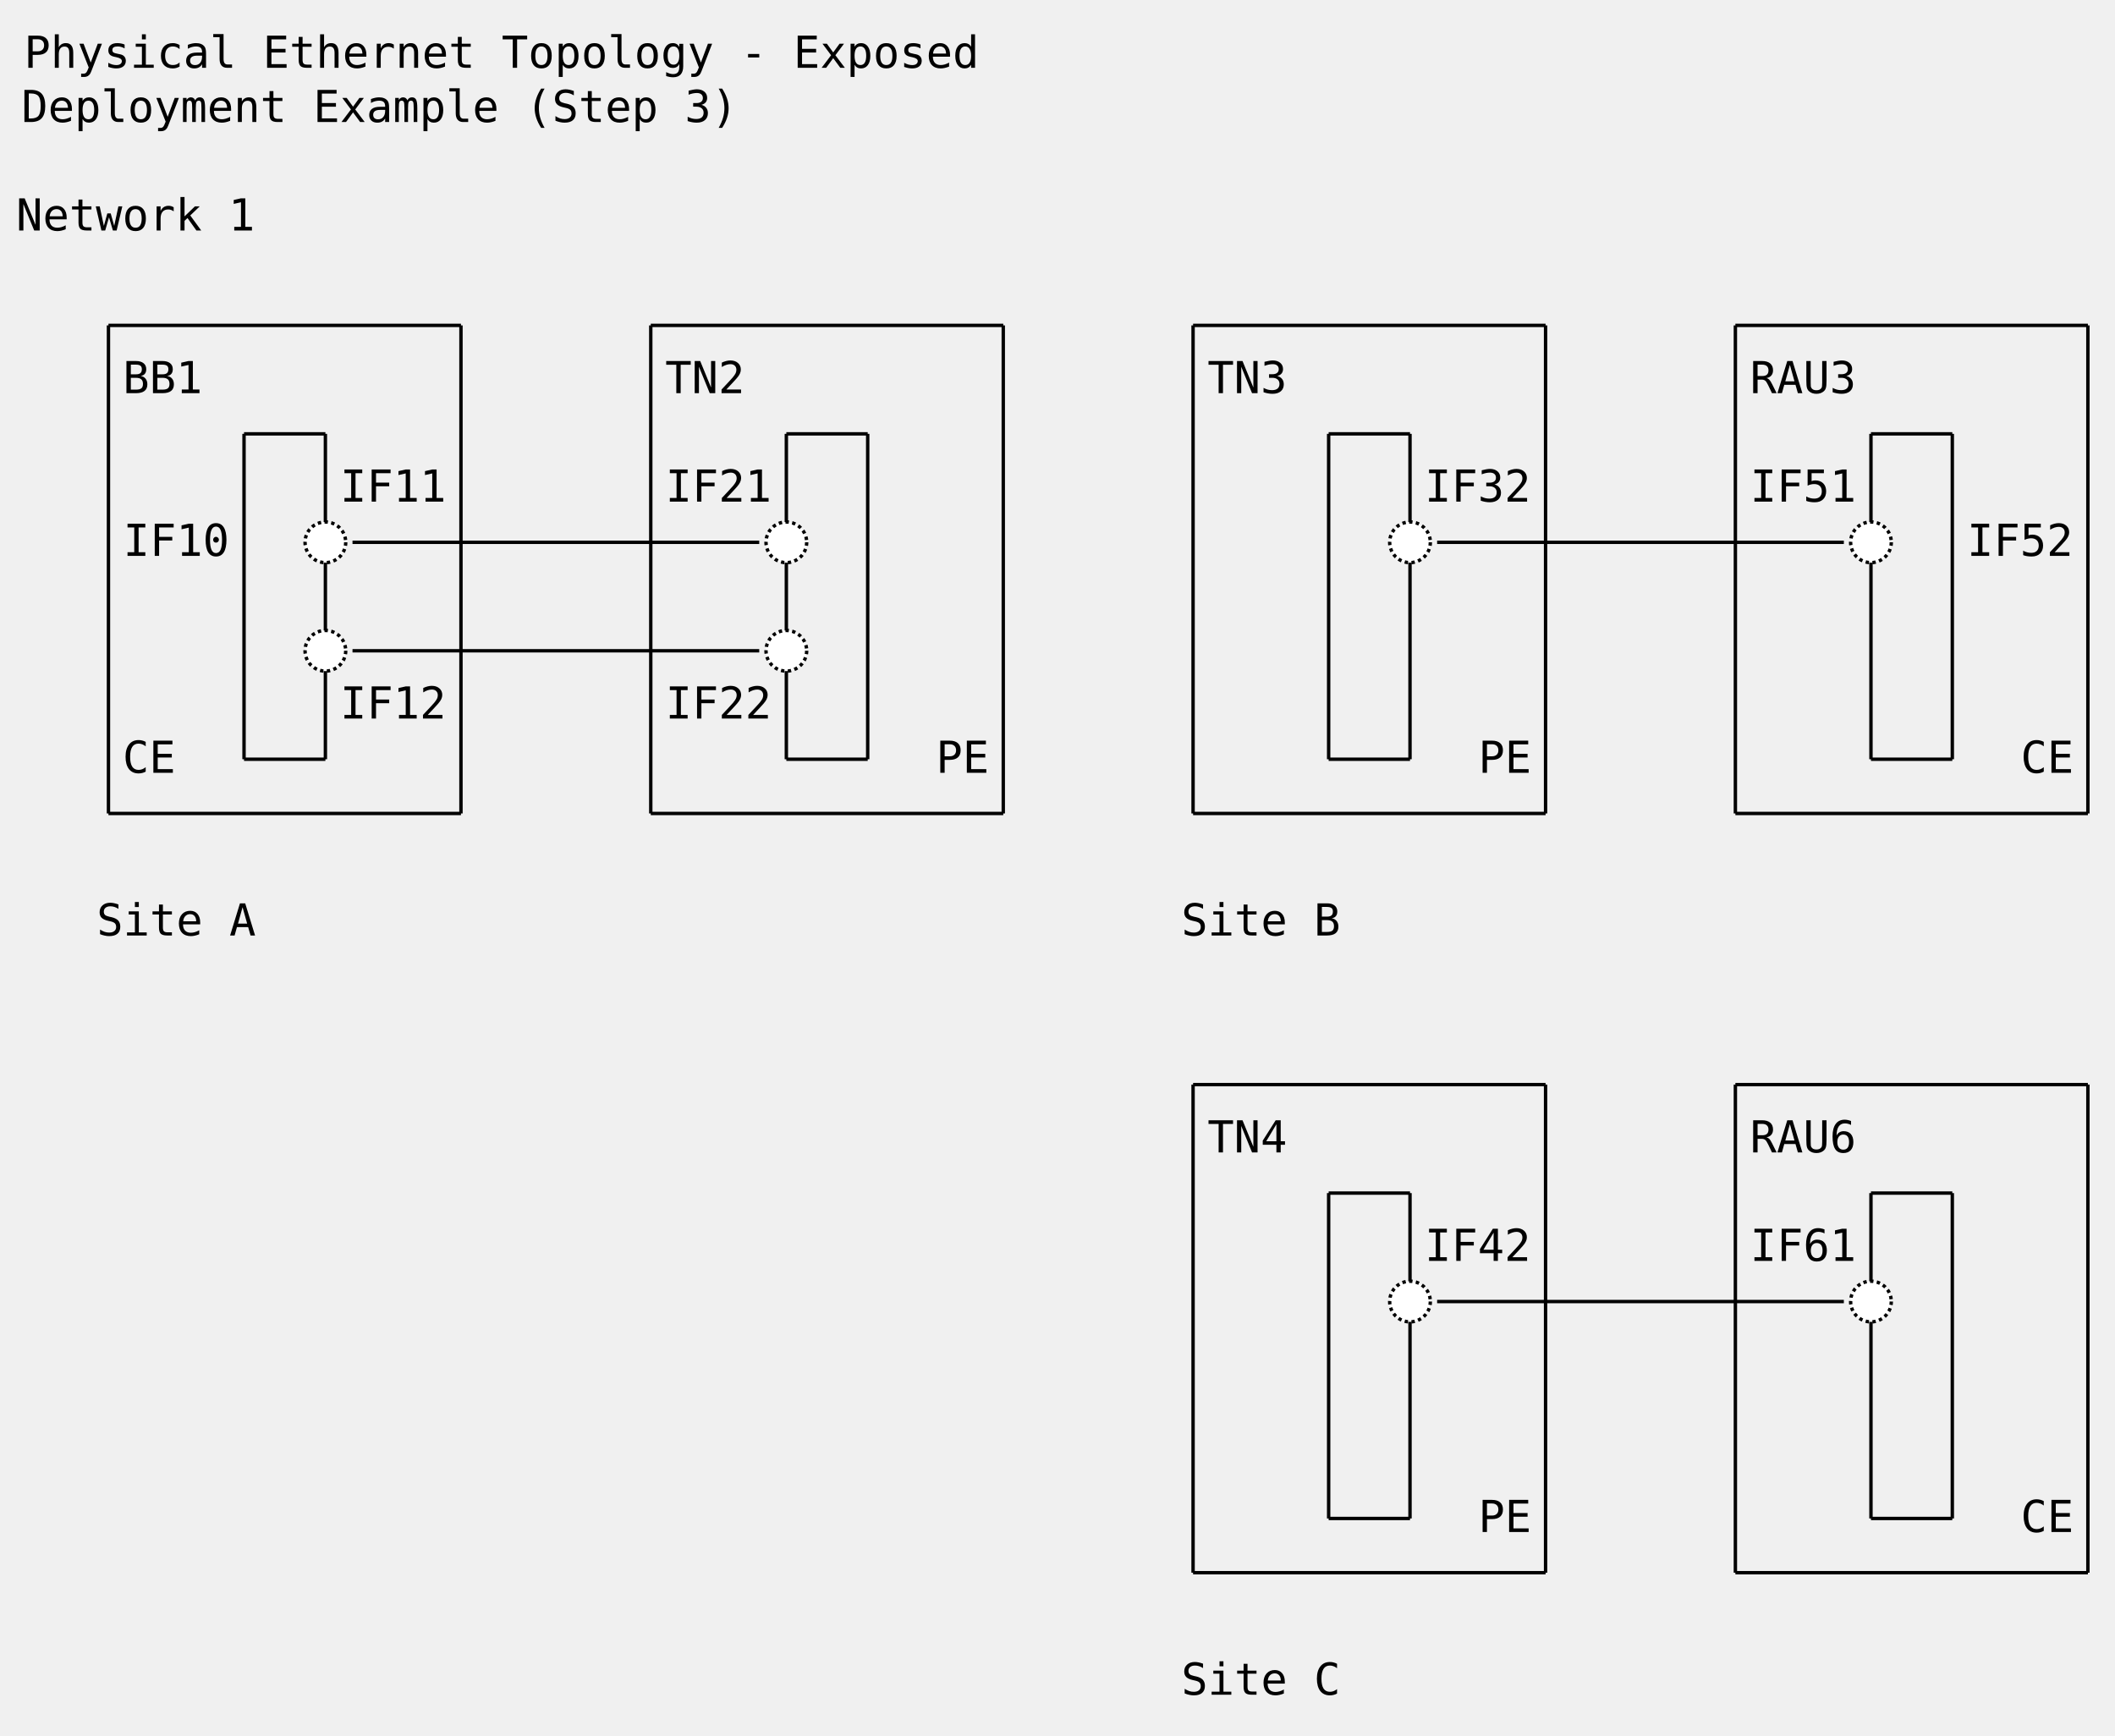
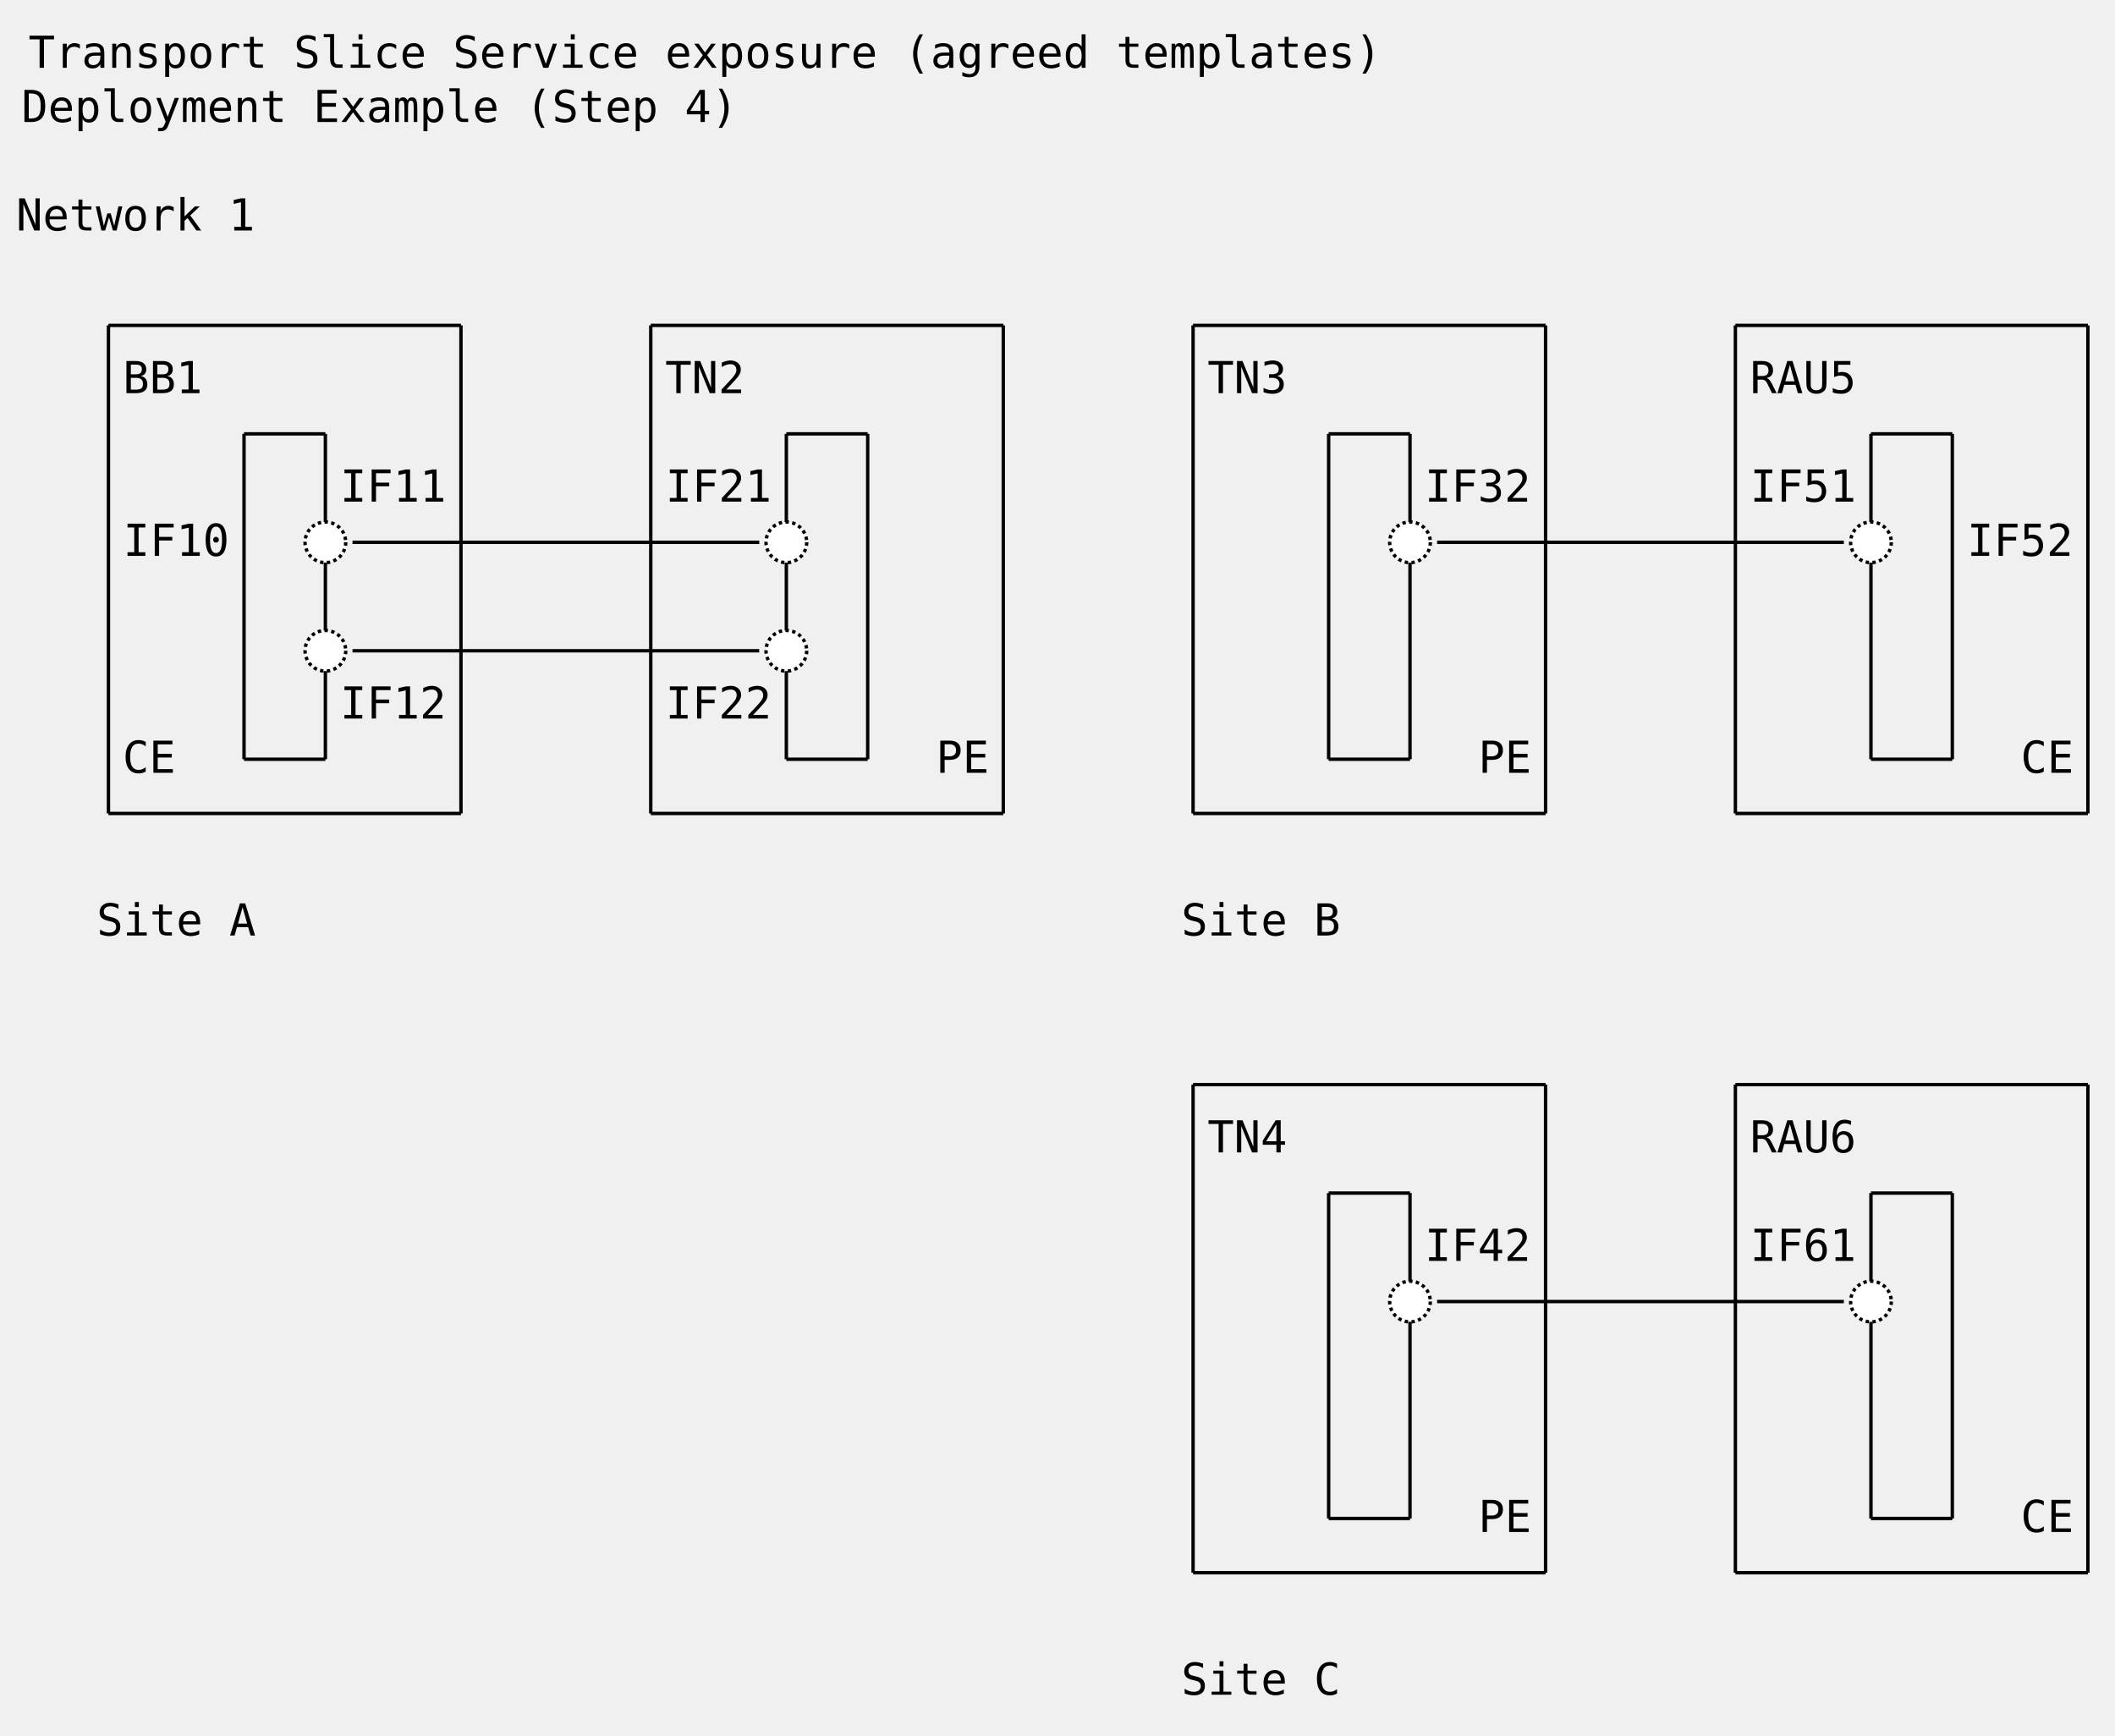
<svg xmlns="http://www.w3.org/2000/svg" version="1.1" height="512" width="624" viewBox="0 0 624 512" class="diagram" text-anchor="middle" font-family="monospace" font-size="13px">
  <path d="M 32,96 L 32,240" fill="none" stroke="black" />
  <path d="M 72,128 L 72,224" fill="none" stroke="black" />
  <path d="M 96,128 L 96,224" fill="none" stroke="black" />
  <path d="M 136,96 L 136,240" fill="none" stroke="black" />
  <path d="M 192,96 L 192,240" fill="none" stroke="black" />
  <path d="M 232,128 L 232,224" fill="none" stroke="black" />
  <path d="M 256,128 L 256,224" fill="none" stroke="black" />
  <path d="M 296,96 L 296,240" fill="none" stroke="black" />
  <path d="M 352,96 L 352,240" fill="none" stroke="black" />
  <path d="M 352,320 L 352,464" fill="none" stroke="black" />
  <path d="M 392,128 L 392,224" fill="none" stroke="black" />
  <path d="M 392,352 L 392,448" fill="none" stroke="black" />
  <path d="M 416,128 L 416,224" fill="none" stroke="black" />
  <path d="M 416,352 L 416,448" fill="none" stroke="black" />
  <path d="M 456,96 L 456,240" fill="none" stroke="black" />
  <path d="M 456,320 L 456,464" fill="none" stroke="black" />
  <path d="M 512,96 L 512,240" fill="none" stroke="black" />
  <path d="M 512,320 L 512,464" fill="none" stroke="black" />
  <path d="M 552,128 L 552,224" fill="none" stroke="black" />
  <path d="M 552,352 L 552,448" fill="none" stroke="black" />
  <path d="M 576,128 L 576,224" fill="none" stroke="black" />
  <path d="M 576,352 L 576,448" fill="none" stroke="black" />
  <path d="M 616,96 L 616,240" fill="none" stroke="black" />
  <path d="M 616,320 L 616,464" fill="none" stroke="black" />
  <path d="M 32,96 L 136,96" fill="none" stroke="black" />
  <path d="M 192,96 L 296,96" fill="none" stroke="black" />
  <path d="M 352,96 L 456,96" fill="none" stroke="black" />
  <path d="M 512,96 L 616,96" fill="none" stroke="black" />
  <path d="M 72,128 L 96,128" fill="none" stroke="black" />
  <path d="M 232,128 L 256,128" fill="none" stroke="black" />
  <path d="M 392,128 L 416,128" fill="none" stroke="black" />
  <path d="M 552,128 L 576,128" fill="none" stroke="black" />
  <path d="M 104,160 L 224,160" fill="none" stroke="black" />
  <path d="M 424,160 L 544,160" fill="none" stroke="black" />
  <path d="M 104,192 L 224,192" fill="none" stroke="black" />
  <path d="M 72,224 L 96,224" fill="none" stroke="black" />
  <path d="M 232,224 L 256,224" fill="none" stroke="black" />
  <path d="M 392,224 L 416,224" fill="none" stroke="black" />
  <path d="M 552,224 L 576,224" fill="none" stroke="black" />
  <path d="M 32,240 L 136,240" fill="none" stroke="black" />
  <path d="M 192,240 L 296,240" fill="none" stroke="black" />
  <path d="M 352,240 L 456,240" fill="none" stroke="black" />
  <path d="M 512,240 L 616,240" fill="none" stroke="black" />
  <path d="M 352,320 L 456,320" fill="none" stroke="black" />
  <path d="M 512,320 L 616,320" fill="none" stroke="black" />
  <path d="M 392,352 L 416,352" fill="none" stroke="black" />
  <path d="M 552,352 L 576,352" fill="none" stroke="black" />
  <path d="M 424,384 L 544,384" fill="none" stroke="black" />
  <path d="M 392,448 L 416,448" fill="none" stroke="black" />
  <path d="M 552,448 L 576,448" fill="none" stroke="black" />
  <path d="M 352,464 L 456,464" fill="none" stroke="black" />
  <path d="M 512,464 L 616,464" fill="none" stroke="black" />
  <circle cx="96" cy="160" r="6" class="dotteddot" fill="white" stroke="black" stroke-dasharray="1,1" />
  <circle cx="96" cy="192" r="6" class="dotteddot" fill="white" stroke="black" stroke-dasharray="1,1" />
  <circle cx="232" cy="160" r="6" class="dotteddot" fill="white" stroke="black" stroke-dasharray="1,1" />
  <circle cx="232" cy="192" r="6" class="dotteddot" fill="white" stroke="black" stroke-dasharray="1,1" />
  <circle cx="416" cy="160" r="6" class="dotteddot" fill="white" stroke="black" stroke-dasharray="1,1" />
  <circle cx="416" cy="384" r="6" class="dotteddot" fill="white" stroke="black" stroke-dasharray="1,1" />
  <circle cx="552" cy="160" r="6" class="dotteddot" fill="white" stroke="black" stroke-dasharray="1,1" />
  <circle cx="552" cy="384" r="6" class="dotteddot" fill="white" stroke="black" stroke-dasharray="1,1" />
  <g class="text">
-     <text x="148" y="20">Physical Ethernet Topology - Exposed</text>
-     <text x="112" y="36">Deployment Example (Step 3)</text>
+     <text x="208" y="20">Transport Slice Service exposure (agreed templates)</text>
+     <text x="112" y="36">Deployment Example (Step 4)</text>
    <text x="40" y="68">Network 1</text>
    <text x="48" y="116">BB1</text>
    <text x="208" y="116">TN2</text>
    <text x="368" y="116">TN3</text>
-     <text x="532" y="116">RAU3</text>
+     <text x="532" y="116">RAU5</text>
    <text x="116" y="148">IF11</text>
    <text x="212" y="148">IF21</text>
    <text x="436" y="148">IF32</text>
    <text x="532" y="148">IF51</text>
    <text x="52" y="164">IF10</text>
    <text x="596" y="164">IF52</text>
    <text x="116" y="212">IF12</text>
    <text x="212" y="212">IF22</text>
    <text x="44" y="228">CE</text>
    <text x="284" y="228">PE</text>
    <text x="444" y="228">PE</text>
    <text x="604" y="228">CE</text>
    <text x="52" y="276">Site A</text>
    <text x="372" y="276">Site B</text>
    <text x="368" y="340">TN4</text>
    <text x="532" y="340">RAU6</text>
    <text x="436" y="372">IF42</text>
    <text x="532" y="372">IF61</text>
    <text x="444" y="452">PE</text>
    <text x="604" y="452">CE</text>
    <text x="372" y="500">Site C</text>
  </g>
</svg>
